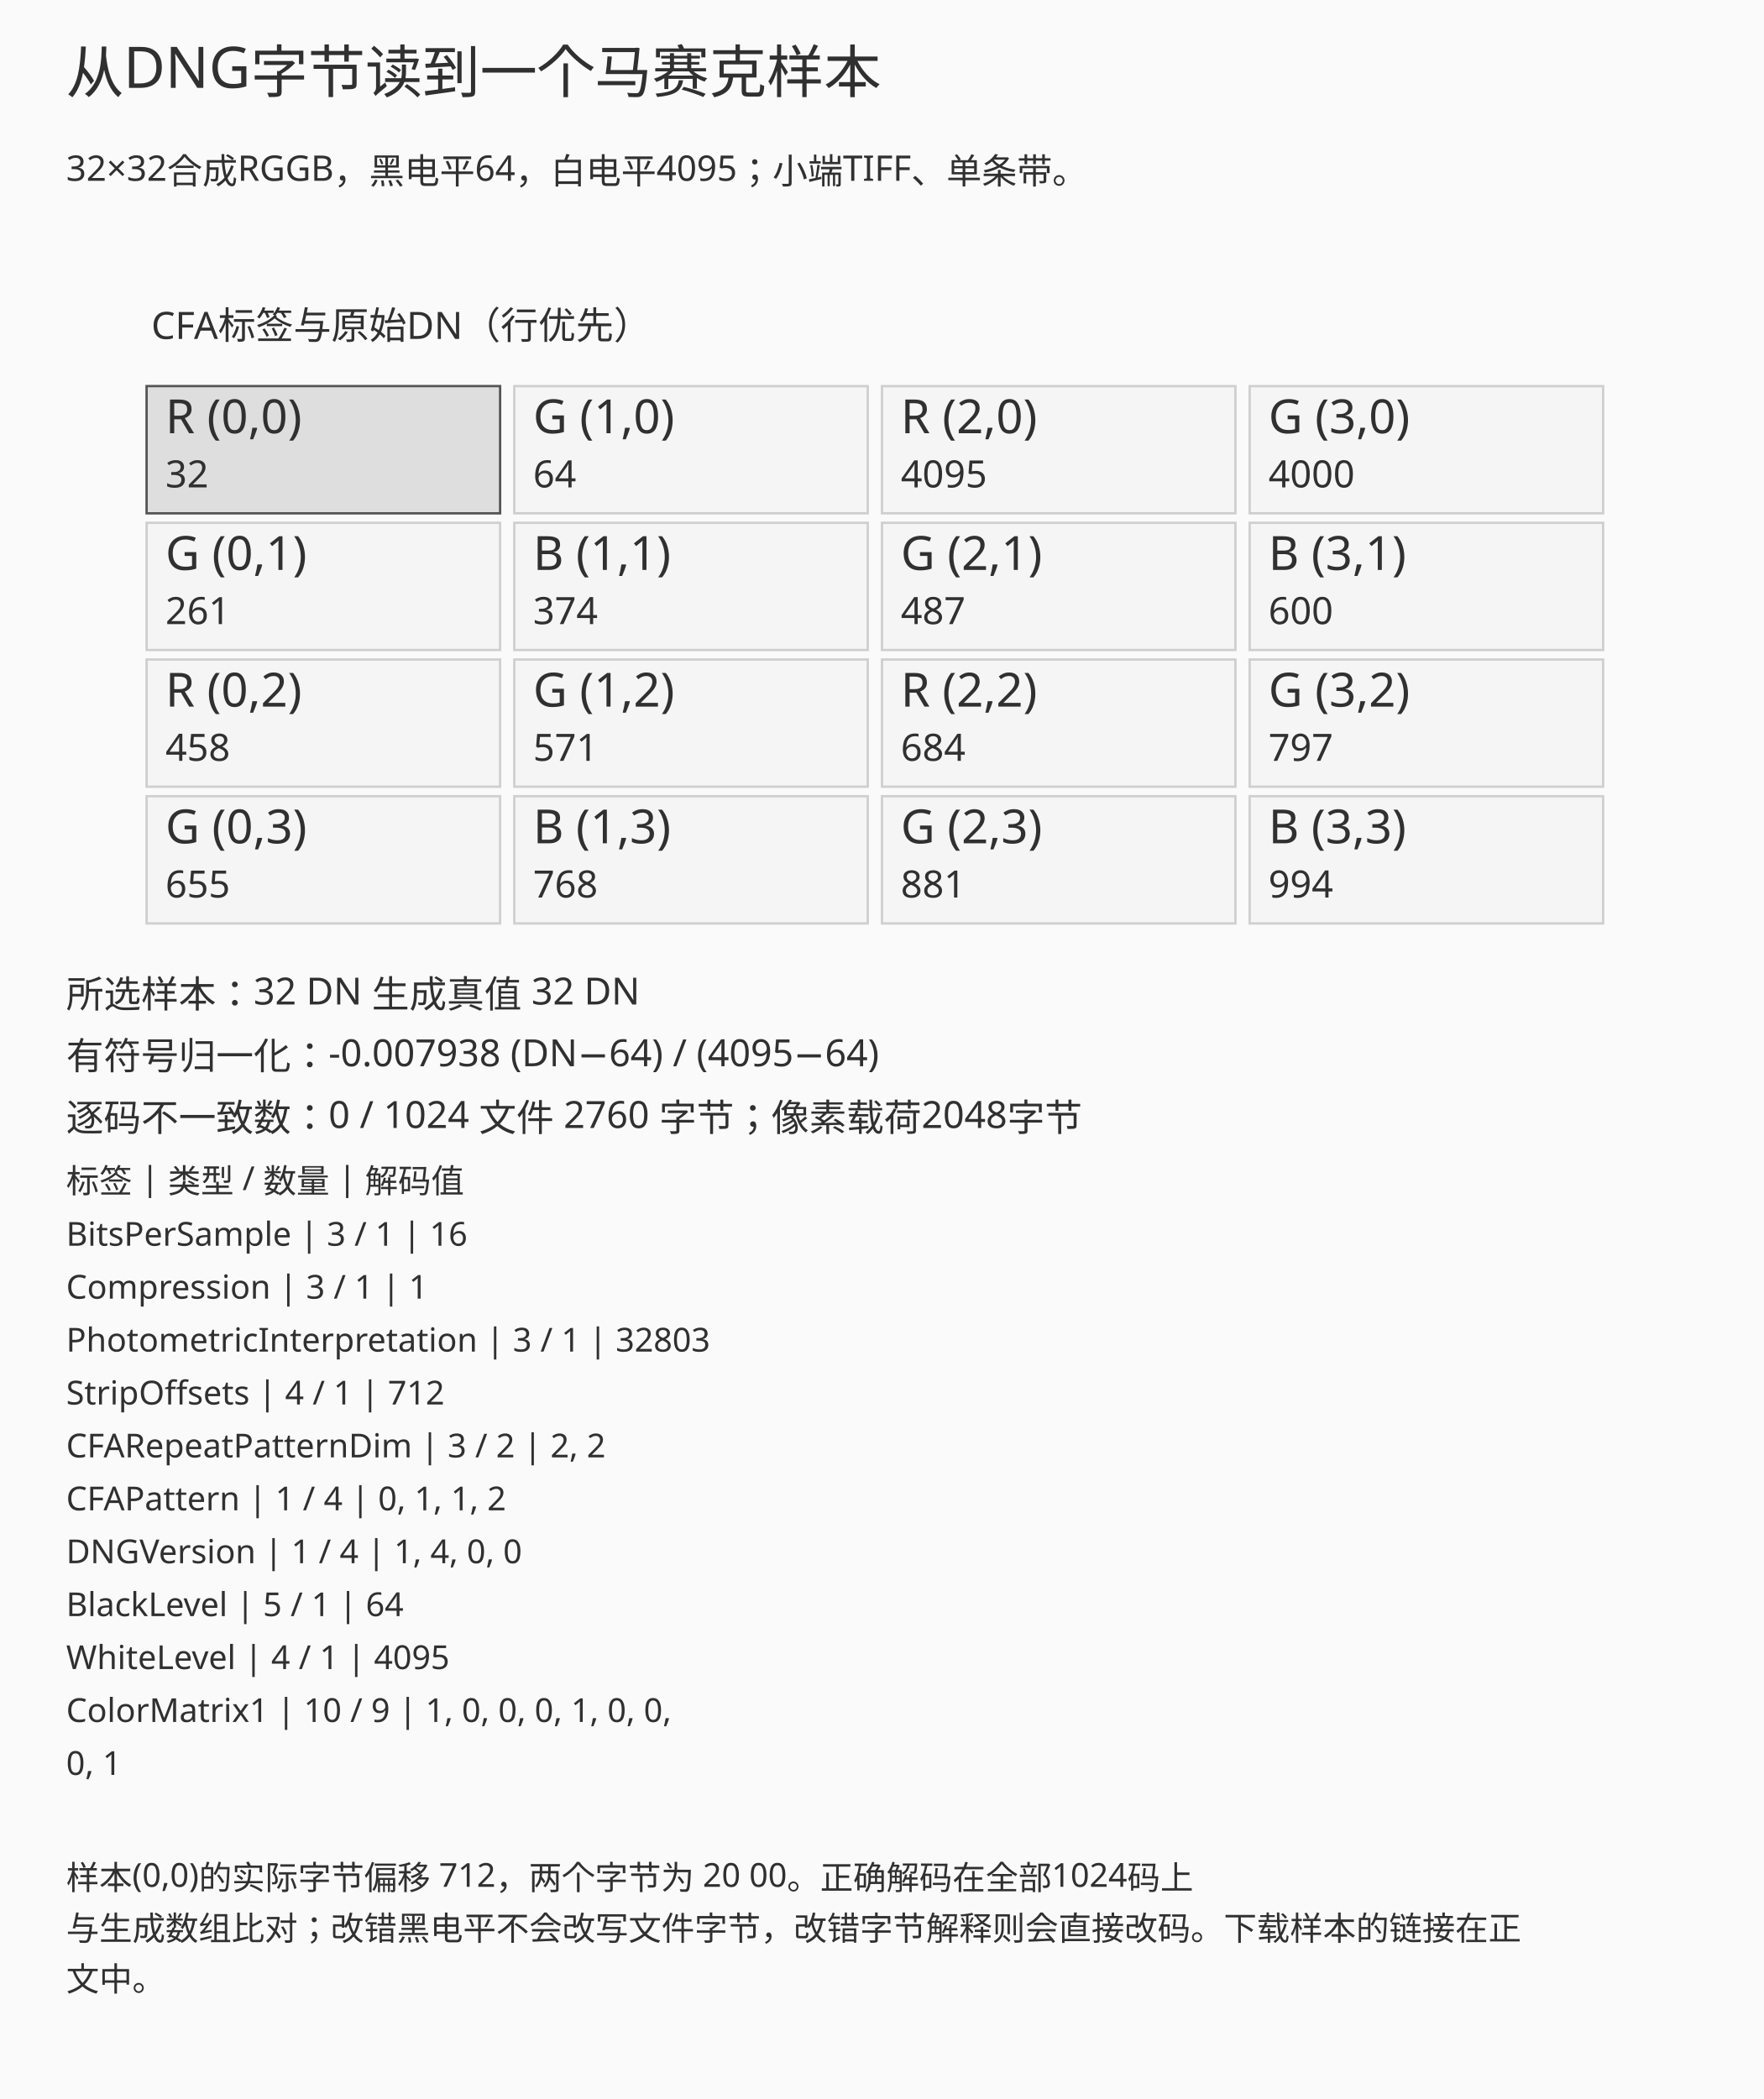
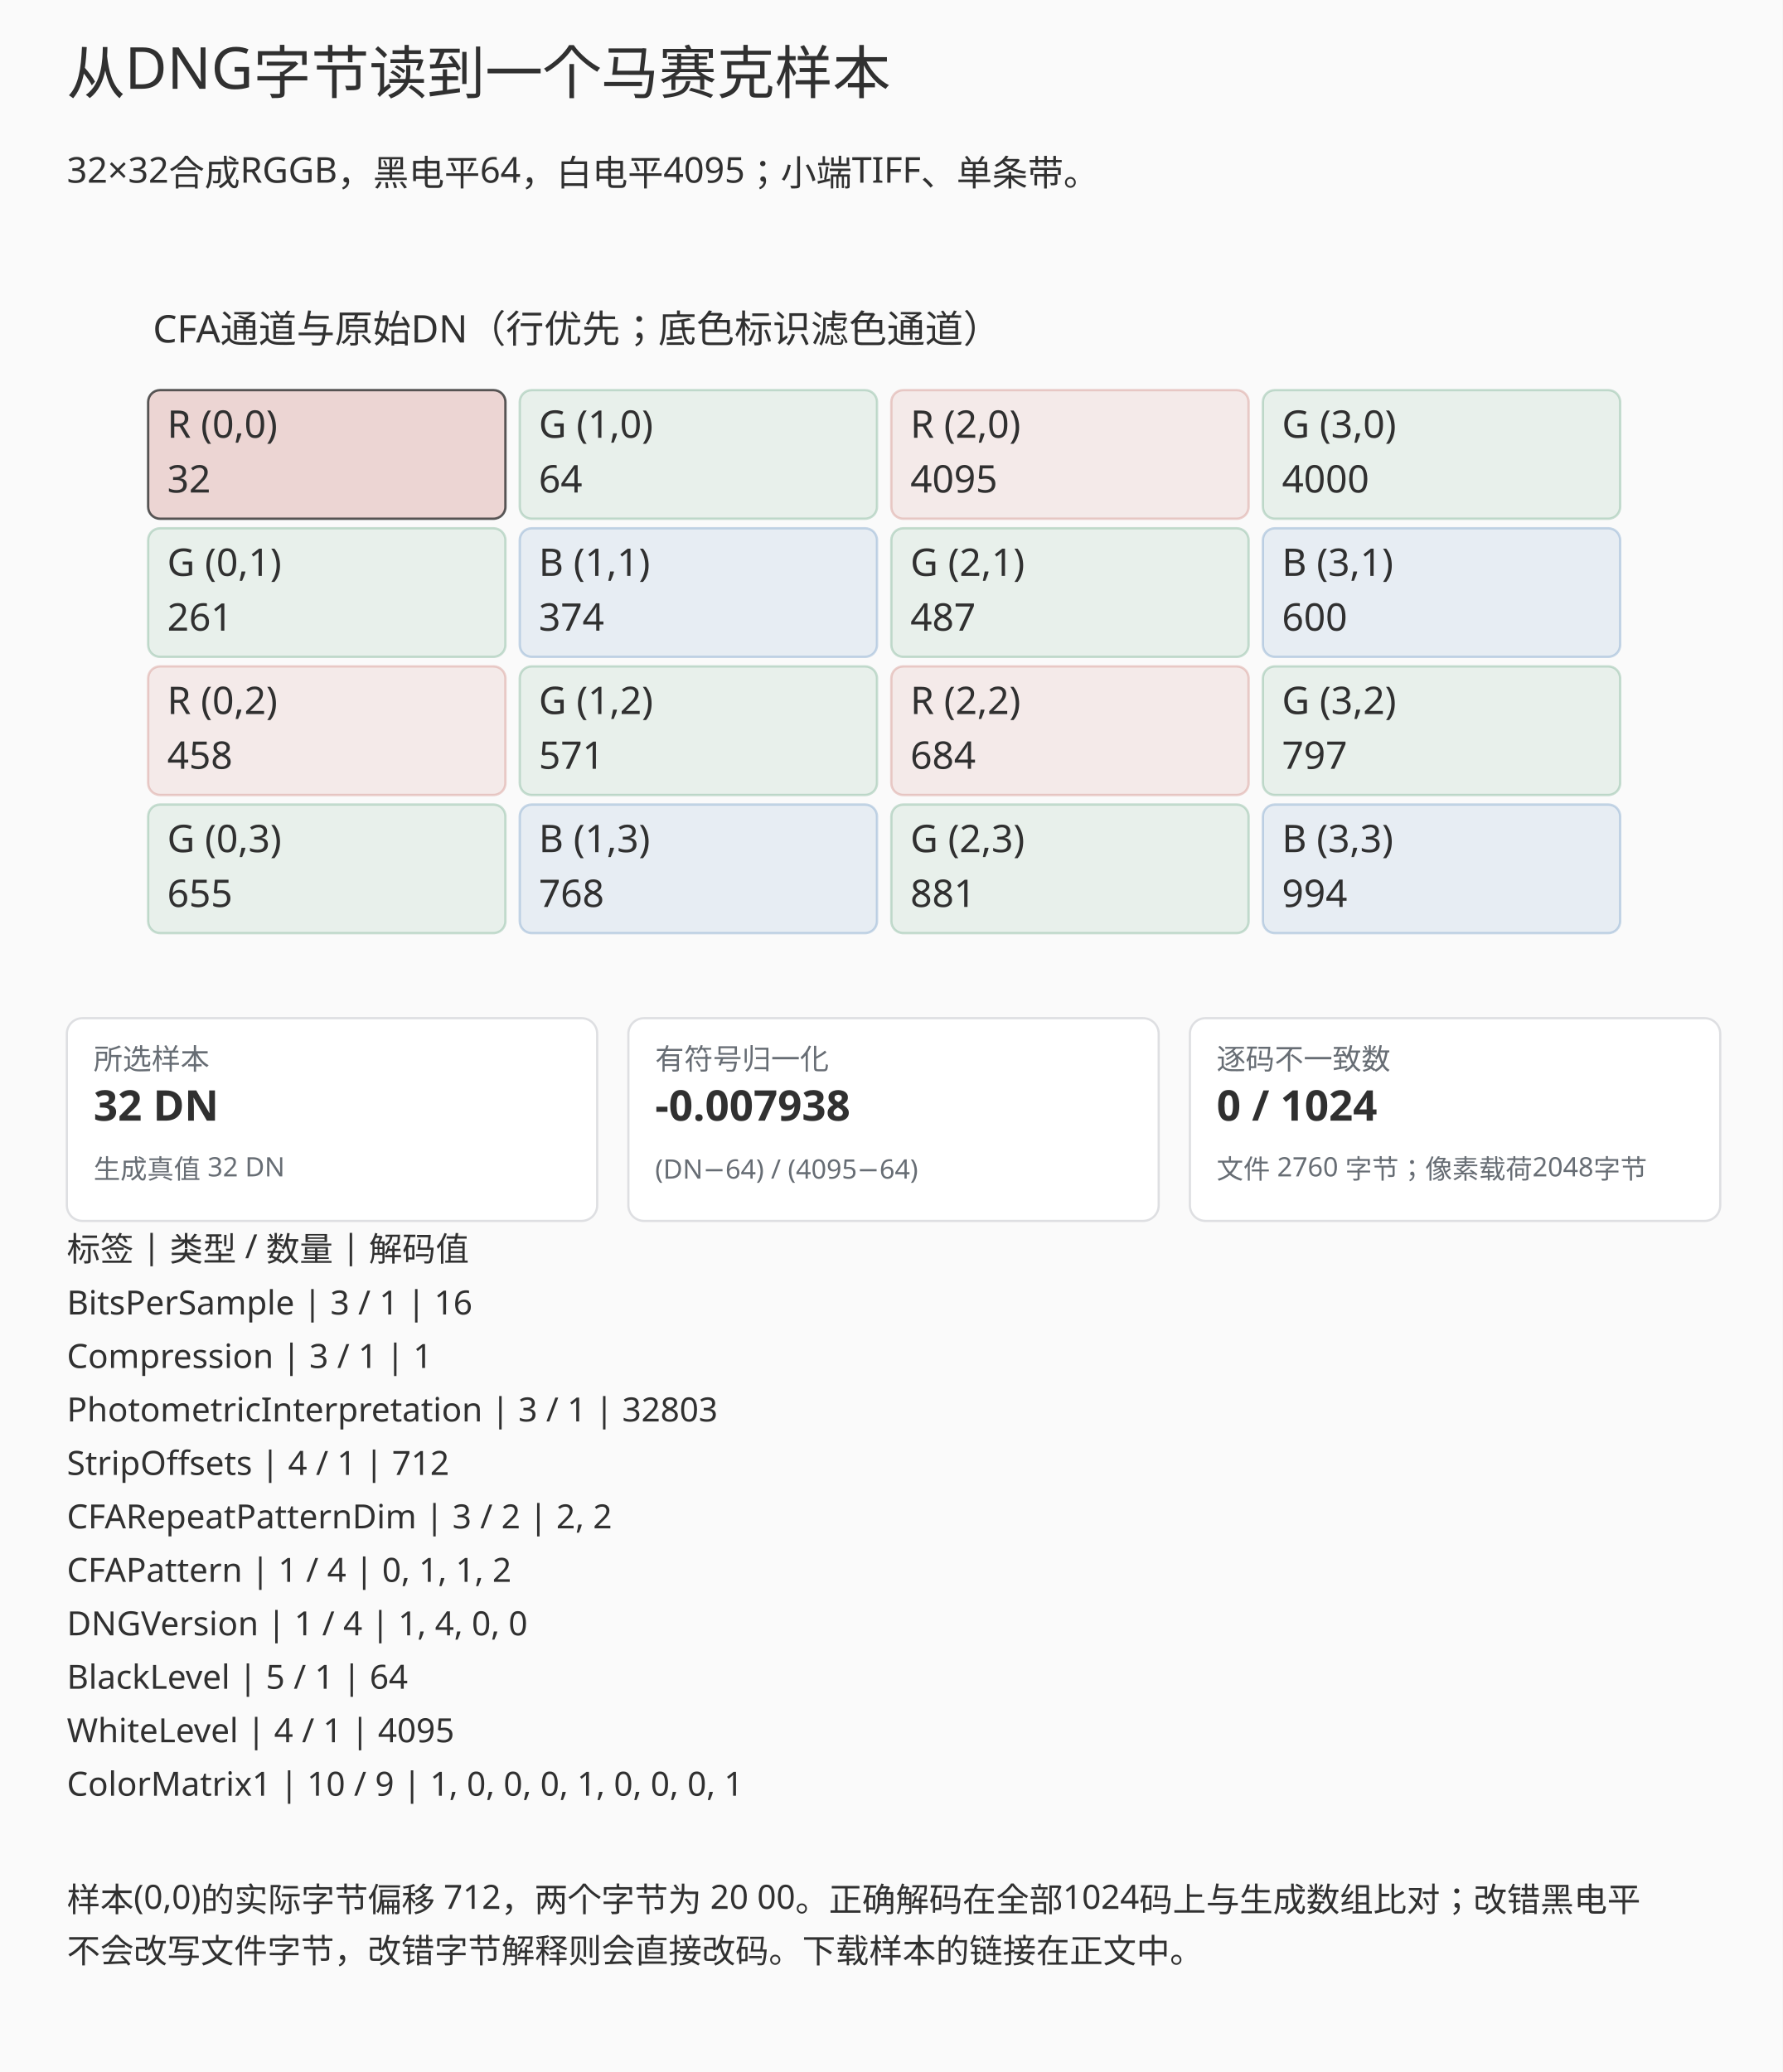
- <svg xmlns="http://www.w3.org/2000/svg" width="800" height="952" viewBox="0 0 800 952" role="img" aria-label="互动示意：微型DNG的IFD标签、CFA样本与黑白电平逐码核对" style="color:#303030;font:16px sans-serif">
-   <style>text{fill:currentColor;font-family:sans-serif}</style>
+ <svg xmlns="http://www.w3.org/2000/svg" width="800" height="930" viewBox="0 0 800 930" role="img" aria-label="互动示意：微型DNG的IFD标签、CFA样本与黑白电平逐码核对" style="color:#303030;fill:currentColor;font:16px sans-serif">
+   <style>text{font-family:sans-serif}</style>
  <rect width="800" height="100%" fill="#fafafa" />
  <text x="30" y="42" font-size="26">从DNG字节读到一个马赛克样本</text>
  <text x="30" y="82">32×32合成RGGB，黑电平64，白电平4095；小端TIFF、单条带。</text>
  <svg x="30" y="127" width="740" height="310" class="drawing" viewBox="0 0 640 290" role="img" aria-label="所选样本附近的CFA码值">
-     <text x="10" y="25">CFA标签与原始DN（行优先）</text>
-     <rect x="8" y="45" width="150" height="54" fill="currentColor" fill-opacity="0.14" stroke="currentColor" stroke-opacity="0.8" />
-     <text x="16" y="65" style="font-size:20px">R (0,0)</text>
+     <text x="10" y="25">CFA通道与原始DN（行优先；底色标识滤色通道）</text>
+     <rect x="8" y="45" width="150" height="54" rx="5" fill="#c56b61" fill-opacity="0.25" stroke="currentColor" stroke-opacity="0.8" />
+     <text x="16" y="65" style="font-size:16px">R (0,0)</text>
    <text x="16" y="88">32</text>
-     <rect x="164" y="45" width="150" height="54" fill="currentColor" fill-opacity="0.025" stroke="currentColor" stroke-opacity="0.2" />
-     <text x="172" y="65" style="font-size:20px">G (1,0)</text>
+     <rect x="164" y="45" width="150" height="54" rx="5" fill="#539a74" fill-opacity="0.11" stroke="#539a74" stroke-opacity="0.3" />
+     <text x="172" y="65" style="font-size:16px">G (1,0)</text>
    <text x="172" y="88">64</text>
-     <rect x="320" y="45" width="150" height="54" fill="currentColor" fill-opacity="0.025" stroke="currentColor" stroke-opacity="0.2" />
-     <text x="328" y="65" style="font-size:20px">R (2,0)</text>
+     <rect x="320" y="45" width="150" height="54" rx="5" fill="#c56b61" fill-opacity="0.11" stroke="#c56b61" stroke-opacity="0.3" />
+     <text x="328" y="65" style="font-size:16px">R (2,0)</text>
    <text x="328" y="88">4095</text>
-     <rect x="476" y="45" width="150" height="54" fill="currentColor" fill-opacity="0.025" stroke="currentColor" stroke-opacity="0.2" />
-     <text x="484" y="65" style="font-size:20px">G (3,0)</text>
+     <rect x="476" y="45" width="150" height="54" rx="5" fill="#539a74" fill-opacity="0.11" stroke="#539a74" stroke-opacity="0.3" />
+     <text x="484" y="65" style="font-size:16px">G (3,0)</text>
    <text x="484" y="88">4000</text>
-     <rect x="8" y="103" width="150" height="54" fill="currentColor" fill-opacity="0.025" stroke="currentColor" stroke-opacity="0.2" />
-     <text x="16" y="123" style="font-size:20px">G (0,1)</text>
+     <rect x="8" y="103" width="150" height="54" rx="5" fill="#539a74" fill-opacity="0.11" stroke="#539a74" stroke-opacity="0.3" />
+     <text x="16" y="123" style="font-size:16px">G (0,1)</text>
    <text x="16" y="146">261</text>
-     <rect x="164" y="103" width="150" height="54" fill="currentColor" fill-opacity="0.025" stroke="currentColor" stroke-opacity="0.2" />
-     <text x="172" y="123" style="font-size:20px">B (1,1)</text>
+     <rect x="164" y="103" width="150" height="54" rx="5" fill="#4f83b7" fill-opacity="0.11" stroke="#4f83b7" stroke-opacity="0.3" />
+     <text x="172" y="123" style="font-size:16px">B (1,1)</text>
    <text x="172" y="146">374</text>
-     <rect x="320" y="103" width="150" height="54" fill="currentColor" fill-opacity="0.025" stroke="currentColor" stroke-opacity="0.2" />
-     <text x="328" y="123" style="font-size:20px">G (2,1)</text>
+     <rect x="320" y="103" width="150" height="54" rx="5" fill="#539a74" fill-opacity="0.11" stroke="#539a74" stroke-opacity="0.3" />
+     <text x="328" y="123" style="font-size:16px">G (2,1)</text>
    <text x="328" y="146">487</text>
-     <rect x="476" y="103" width="150" height="54" fill="currentColor" fill-opacity="0.025" stroke="currentColor" stroke-opacity="0.2" />
-     <text x="484" y="123" style="font-size:20px">B (3,1)</text>
+     <rect x="476" y="103" width="150" height="54" rx="5" fill="#4f83b7" fill-opacity="0.11" stroke="#4f83b7" stroke-opacity="0.3" />
+     <text x="484" y="123" style="font-size:16px">B (3,1)</text>
    <text x="484" y="146">600</text>
-     <rect x="8" y="161" width="150" height="54" fill="currentColor" fill-opacity="0.025" stroke="currentColor" stroke-opacity="0.2" />
-     <text x="16" y="181" style="font-size:20px">R (0,2)</text>
+     <rect x="8" y="161" width="150" height="54" rx="5" fill="#c56b61" fill-opacity="0.11" stroke="#c56b61" stroke-opacity="0.3" />
+     <text x="16" y="181" style="font-size:16px">R (0,2)</text>
    <text x="16" y="204">458</text>
-     <rect x="164" y="161" width="150" height="54" fill="currentColor" fill-opacity="0.025" stroke="currentColor" stroke-opacity="0.2" />
-     <text x="172" y="181" style="font-size:20px">G (1,2)</text>
+     <rect x="164" y="161" width="150" height="54" rx="5" fill="#539a74" fill-opacity="0.11" stroke="#539a74" stroke-opacity="0.3" />
+     <text x="172" y="181" style="font-size:16px">G (1,2)</text>
    <text x="172" y="204">571</text>
-     <rect x="320" y="161" width="150" height="54" fill="currentColor" fill-opacity="0.025" stroke="currentColor" stroke-opacity="0.2" />
-     <text x="328" y="181" style="font-size:20px">R (2,2)</text>
+     <rect x="320" y="161" width="150" height="54" rx="5" fill="#c56b61" fill-opacity="0.11" stroke="#c56b61" stroke-opacity="0.3" />
+     <text x="328" y="181" style="font-size:16px">R (2,2)</text>
    <text x="328" y="204">684</text>
-     <rect x="476" y="161" width="150" height="54" fill="currentColor" fill-opacity="0.025" stroke="currentColor" stroke-opacity="0.2" />
-     <text x="484" y="181" style="font-size:20px">G (3,2)</text>
+     <rect x="476" y="161" width="150" height="54" rx="5" fill="#539a74" fill-opacity="0.11" stroke="#539a74" stroke-opacity="0.3" />
+     <text x="484" y="181" style="font-size:16px">G (3,2)</text>
    <text x="484" y="204">797</text>
-     <rect x="8" y="219" width="150" height="54" fill="currentColor" fill-opacity="0.025" stroke="currentColor" stroke-opacity="0.2" />
-     <text x="16" y="239" style="font-size:20px">G (0,3)</text>
+     <rect x="8" y="219" width="150" height="54" rx="5" fill="#539a74" fill-opacity="0.11" stroke="#539a74" stroke-opacity="0.3" />
+     <text x="16" y="239" style="font-size:16px">G (0,3)</text>
    <text x="16" y="262">655</text>
-     <rect x="164" y="219" width="150" height="54" fill="currentColor" fill-opacity="0.025" stroke="currentColor" stroke-opacity="0.2" />
-     <text x="172" y="239" style="font-size:20px">B (1,3)</text>
+     <rect x="164" y="219" width="150" height="54" rx="5" fill="#4f83b7" fill-opacity="0.11" stroke="#4f83b7" stroke-opacity="0.3" />
+     <text x="172" y="239" style="font-size:16px">B (1,3)</text>
    <text x="172" y="262">768</text>
-     <rect x="320" y="219" width="150" height="54" fill="currentColor" fill-opacity="0.025" stroke="currentColor" stroke-opacity="0.2" />
-     <text x="328" y="239" style="font-size:20px">G (2,3)</text>
+     <rect x="320" y="219" width="150" height="54" rx="5" fill="#539a74" fill-opacity="0.11" stroke="#539a74" stroke-opacity="0.3" />
+     <text x="328" y="239" style="font-size:16px">G (2,3)</text>
    <text x="328" y="262">881</text>
-     <rect x="476" y="219" width="150" height="54" fill="currentColor" fill-opacity="0.025" stroke="currentColor" stroke-opacity="0.2" />
-     <text x="484" y="239" style="font-size:20px">B (3,3)</text>
+     <rect x="476" y="219" width="150" height="54" rx="5" fill="#4f83b7" fill-opacity="0.11" stroke="#4f83b7" stroke-opacity="0.3" />
+     <text x="484" y="239" style="font-size:16px">B (3,3)</text>
    <text x="484" y="262">994</text>
  </svg>
-   <text x="30" y="457" font-size="17">所选样本：32 DN  生成真值 32 DN</text>
-   <text x="30" y="485" font-size="17">有符号归一化：-0.007938  (DN−64) / (4095−64)</text>
-   <text x="30" y="513" font-size="17">逐码不一致数：0 / 1024  文件 2760 字节；像素载荷2048字节</text>
-   <text x="30" y="541" font-size="15">标签 | 类型 / 数量 | 解码值</text>
-   <text x="30" y="565" font-size="15">BitsPerSample | 3 / 1 | 16</text>
-   <text x="30" y="589" font-size="15">Compression | 3 / 1 | 1</text>
-   <text x="30" y="613" font-size="15">PhotometricInterpretation | 3 / 1 | 32803</text>
-   <text x="30" y="637" font-size="15">StripOffsets | 4 / 1 | 712</text>
-   <text x="30" y="661" font-size="15">CFARepeatPatternDim | 3 / 2 | 2, 2</text>
-   <text x="30" y="685" font-size="15">CFAPattern | 1 / 4 | 0, 1, 1, 2</text>
-   <text x="30" y="709" font-size="15">DNGVersion | 1 / 4 | 1, 4, 0, 0</text>
-   <text x="30" y="733" font-size="15">BlackLevel | 5 / 1 | 64</text>
-   <text x="30" y="757" font-size="15">WhiteLevel | 4 / 1 | 4095</text>
-   <text x="30" y="781" font-size="15">ColorMatrix1 | 10 / 9 | 1, 0, 0, 0, 1, 0, 0,</text>
-   <text x="30" y="805" font-size="15"> 0, 1</text>
-   <text x="30" y="857" font-size="15">样本(0,0)的实际字节偏移 712，两个字节为 20 00。正确解码在全部1024码上</text>
-   <text x="30" y="880" font-size="15">与生成数组比对；改错黑电平不会改写文件字节，改错字节解释则会直接改码。下载样本的链接在正</text>
-   <text x="30" y="903" font-size="15">文中。</text>
+   <rect x="30" y="457" width="238" height="91" rx="7" fill="#fff" stroke="#dedfe2" />
+   <text x="42" y="480" font-size="13" fill="#676d74">所选样本</text>
+   <text x="42" y="503" font-size="19" font-weight="600">32 DN</text>
+   <text x="42" y="529" font-size="12" fill="#676d74">生成真值 32 DN</text>
+   <rect x="282" y="457" width="238" height="91" rx="7" fill="#fff" stroke="#dedfe2" />
+   <text x="294" y="480" font-size="13" fill="#676d74">有符号归一化</text>
+   <text x="294" y="503" font-size="19" font-weight="600">-0.007938</text>
+   <text x="294" y="529" font-size="12" fill="#676d74">(DN−64) / (4095−64)</text>
+   <rect x="534" y="457" width="238" height="91" rx="7" fill="#fff" stroke="#dedfe2" />
+   <text x="546" y="480" font-size="13" fill="#676d74">逐码不一致数</text>
+   <text x="546" y="503" font-size="19" font-weight="600">0 / 1024</text>
+   <text x="546" y="529" font-size="12" fill="#676d74">文件 2760 字节；像素载荷2048字节</text>
+   <text x="30" y="566" font-size="15">标签 | 类型 / 数量 | 解码值</text>
+   <text x="30" y="590" font-size="15">BitsPerSample | 3 / 1 | 16</text>
+   <text x="30" y="614" font-size="15">Compression | 3 / 1 | 1</text>
+   <text x="30" y="638" font-size="15">PhotometricInterpretation | 3 / 1 | 32803</text>
+   <text x="30" y="662" font-size="15">StripOffsets | 4 / 1 | 712</text>
+   <text x="30" y="686" font-size="15">CFARepeatPatternDim | 3 / 2 | 2, 2</text>
+   <text x="30" y="710" font-size="15">CFAPattern | 1 / 4 | 0, 1, 1, 2</text>
+   <text x="30" y="734" font-size="15">DNGVersion | 1 / 4 | 1, 4, 0, 0</text>
+   <text x="30" y="758" font-size="15">BlackLevel | 5 / 1 | 64</text>
+   <text x="30" y="782" font-size="15">WhiteLevel | 4 / 1 | 4095</text>
+   <text x="30" y="806" font-size="15">ColorMatrix1 | 10 / 9 | 1, 0, 0, 0, 1, 0, 0, 0, 1</text>
+   <text x="30" y="858" font-size="15">样本(0,0)的实际字节偏移 712，两个字节为 20 00。正确解码在全部1024码上与生成数组比对；改错黑电平</text>
+   <text x="30" y="881" font-size="15">不会改写文件字节，改错字节解释则会直接改码。下载样本的链接在正文中。</text>
</svg>
